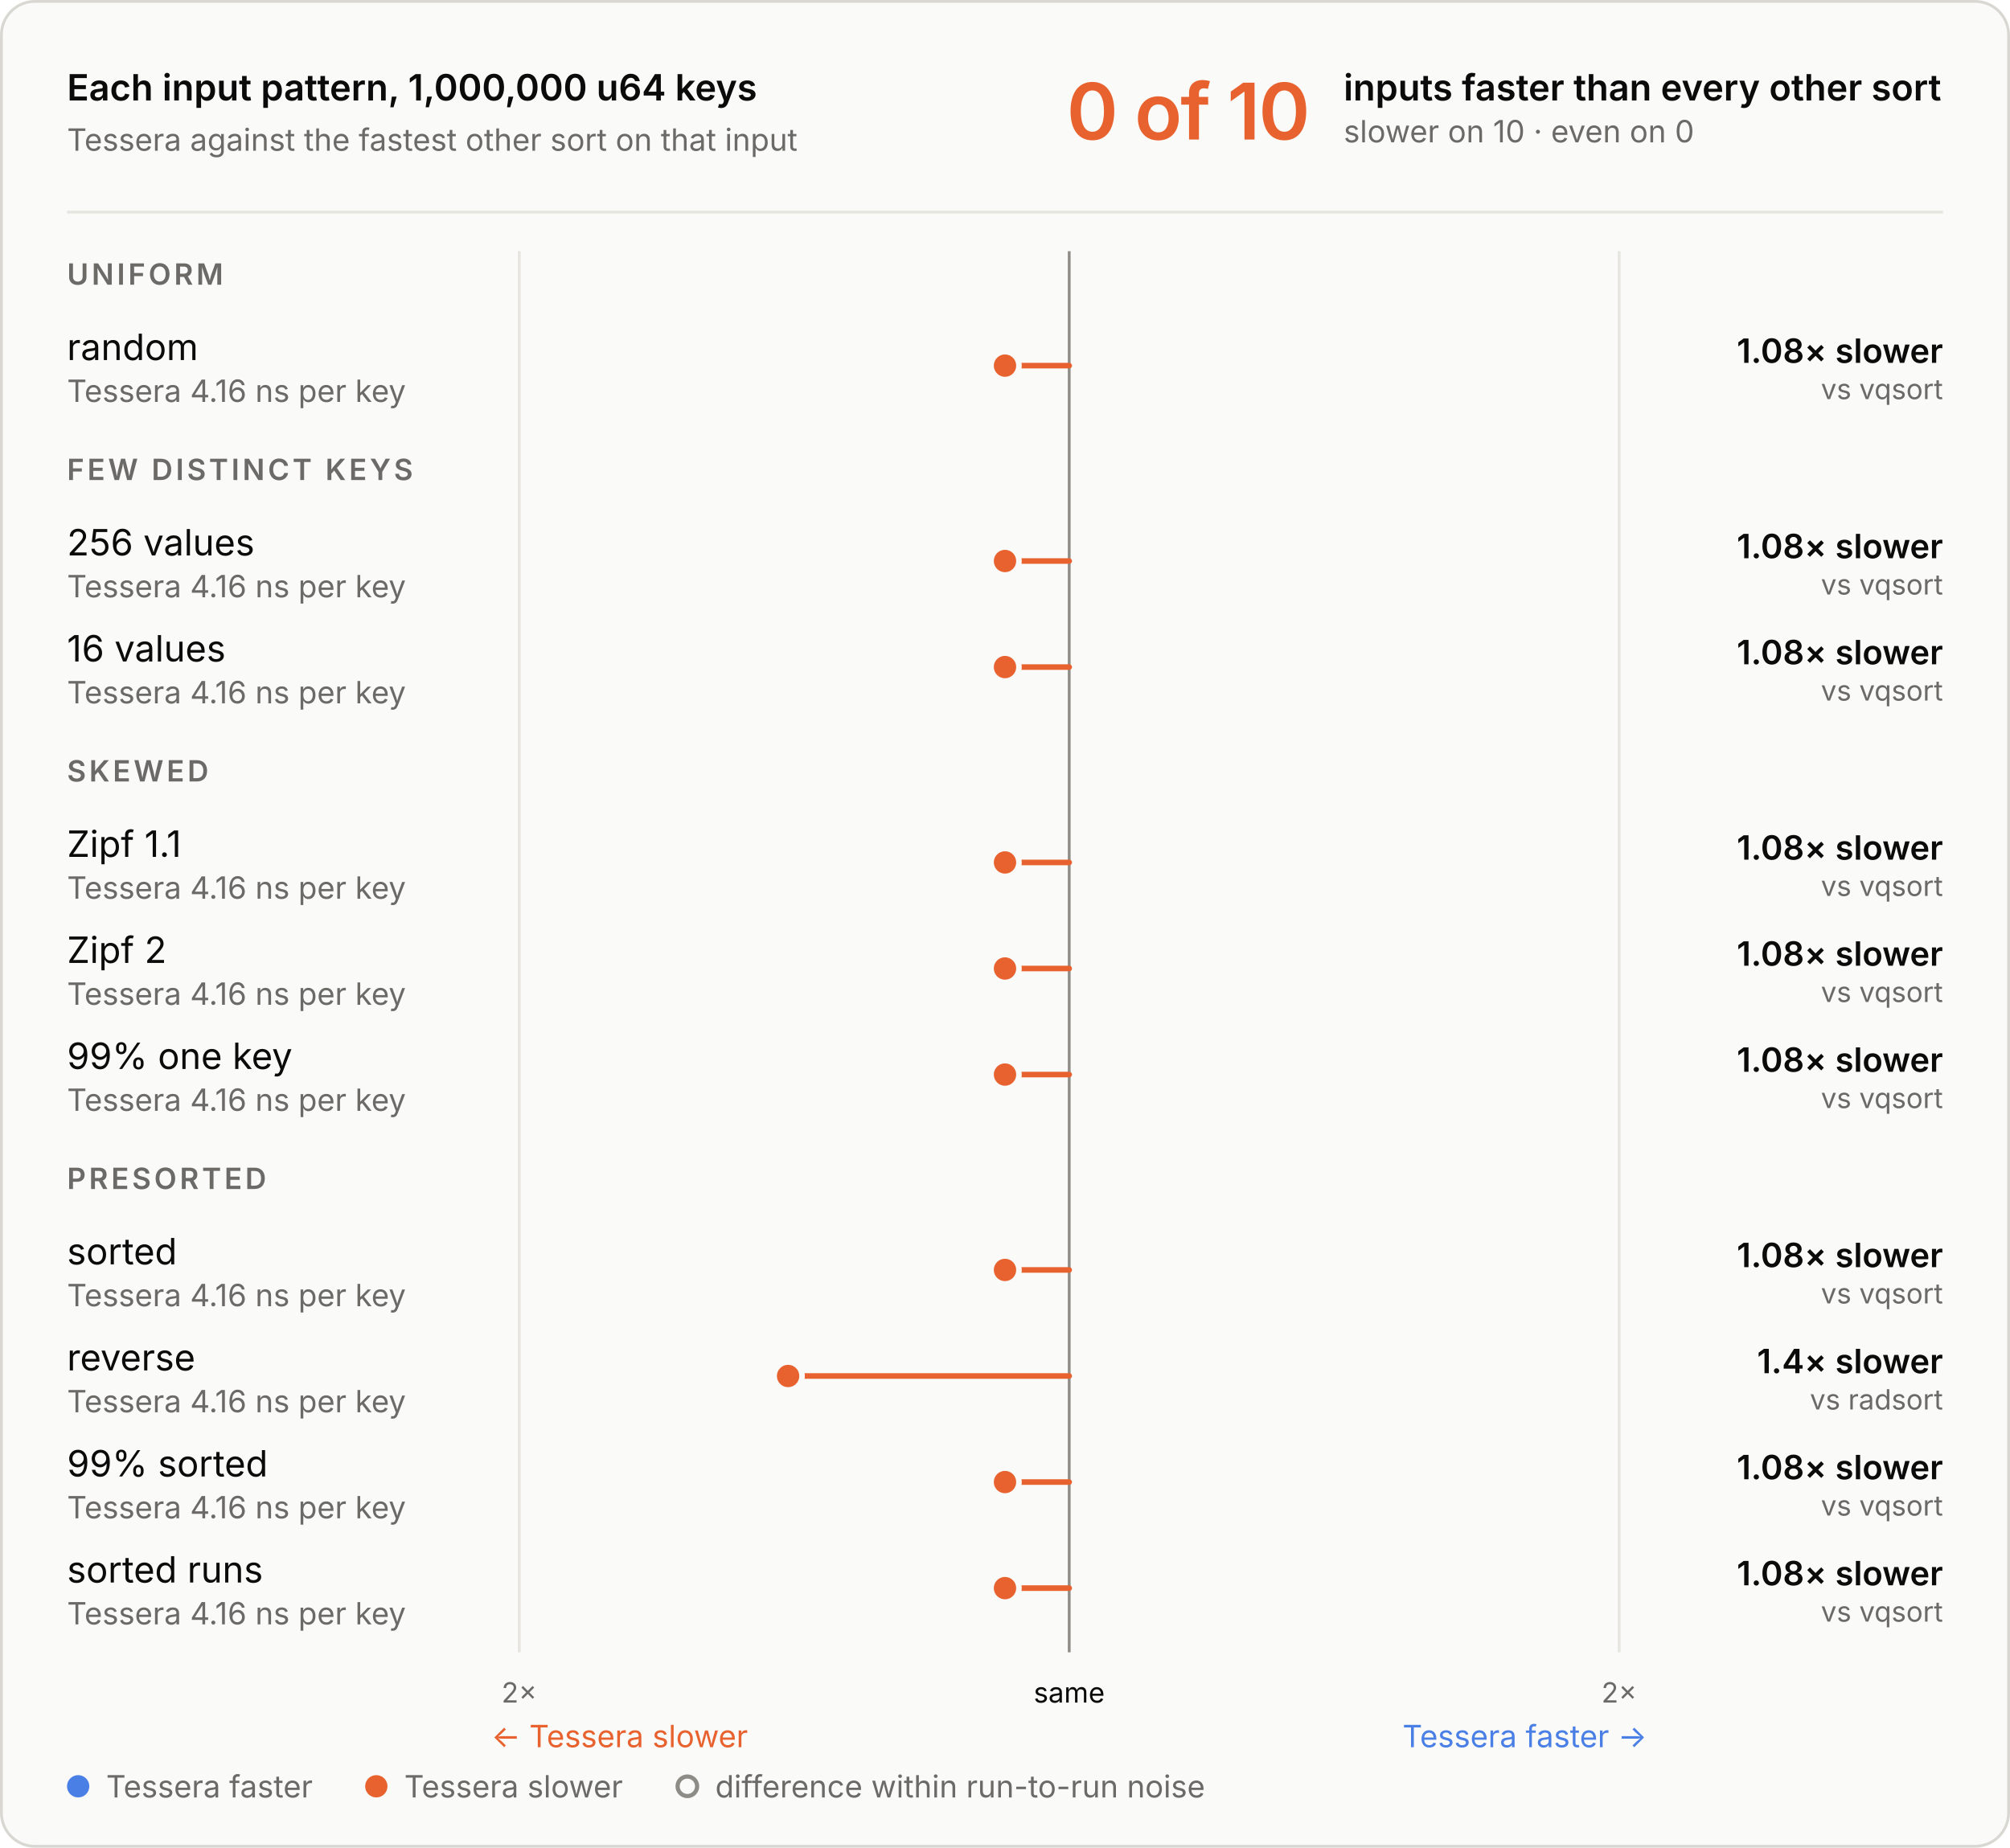
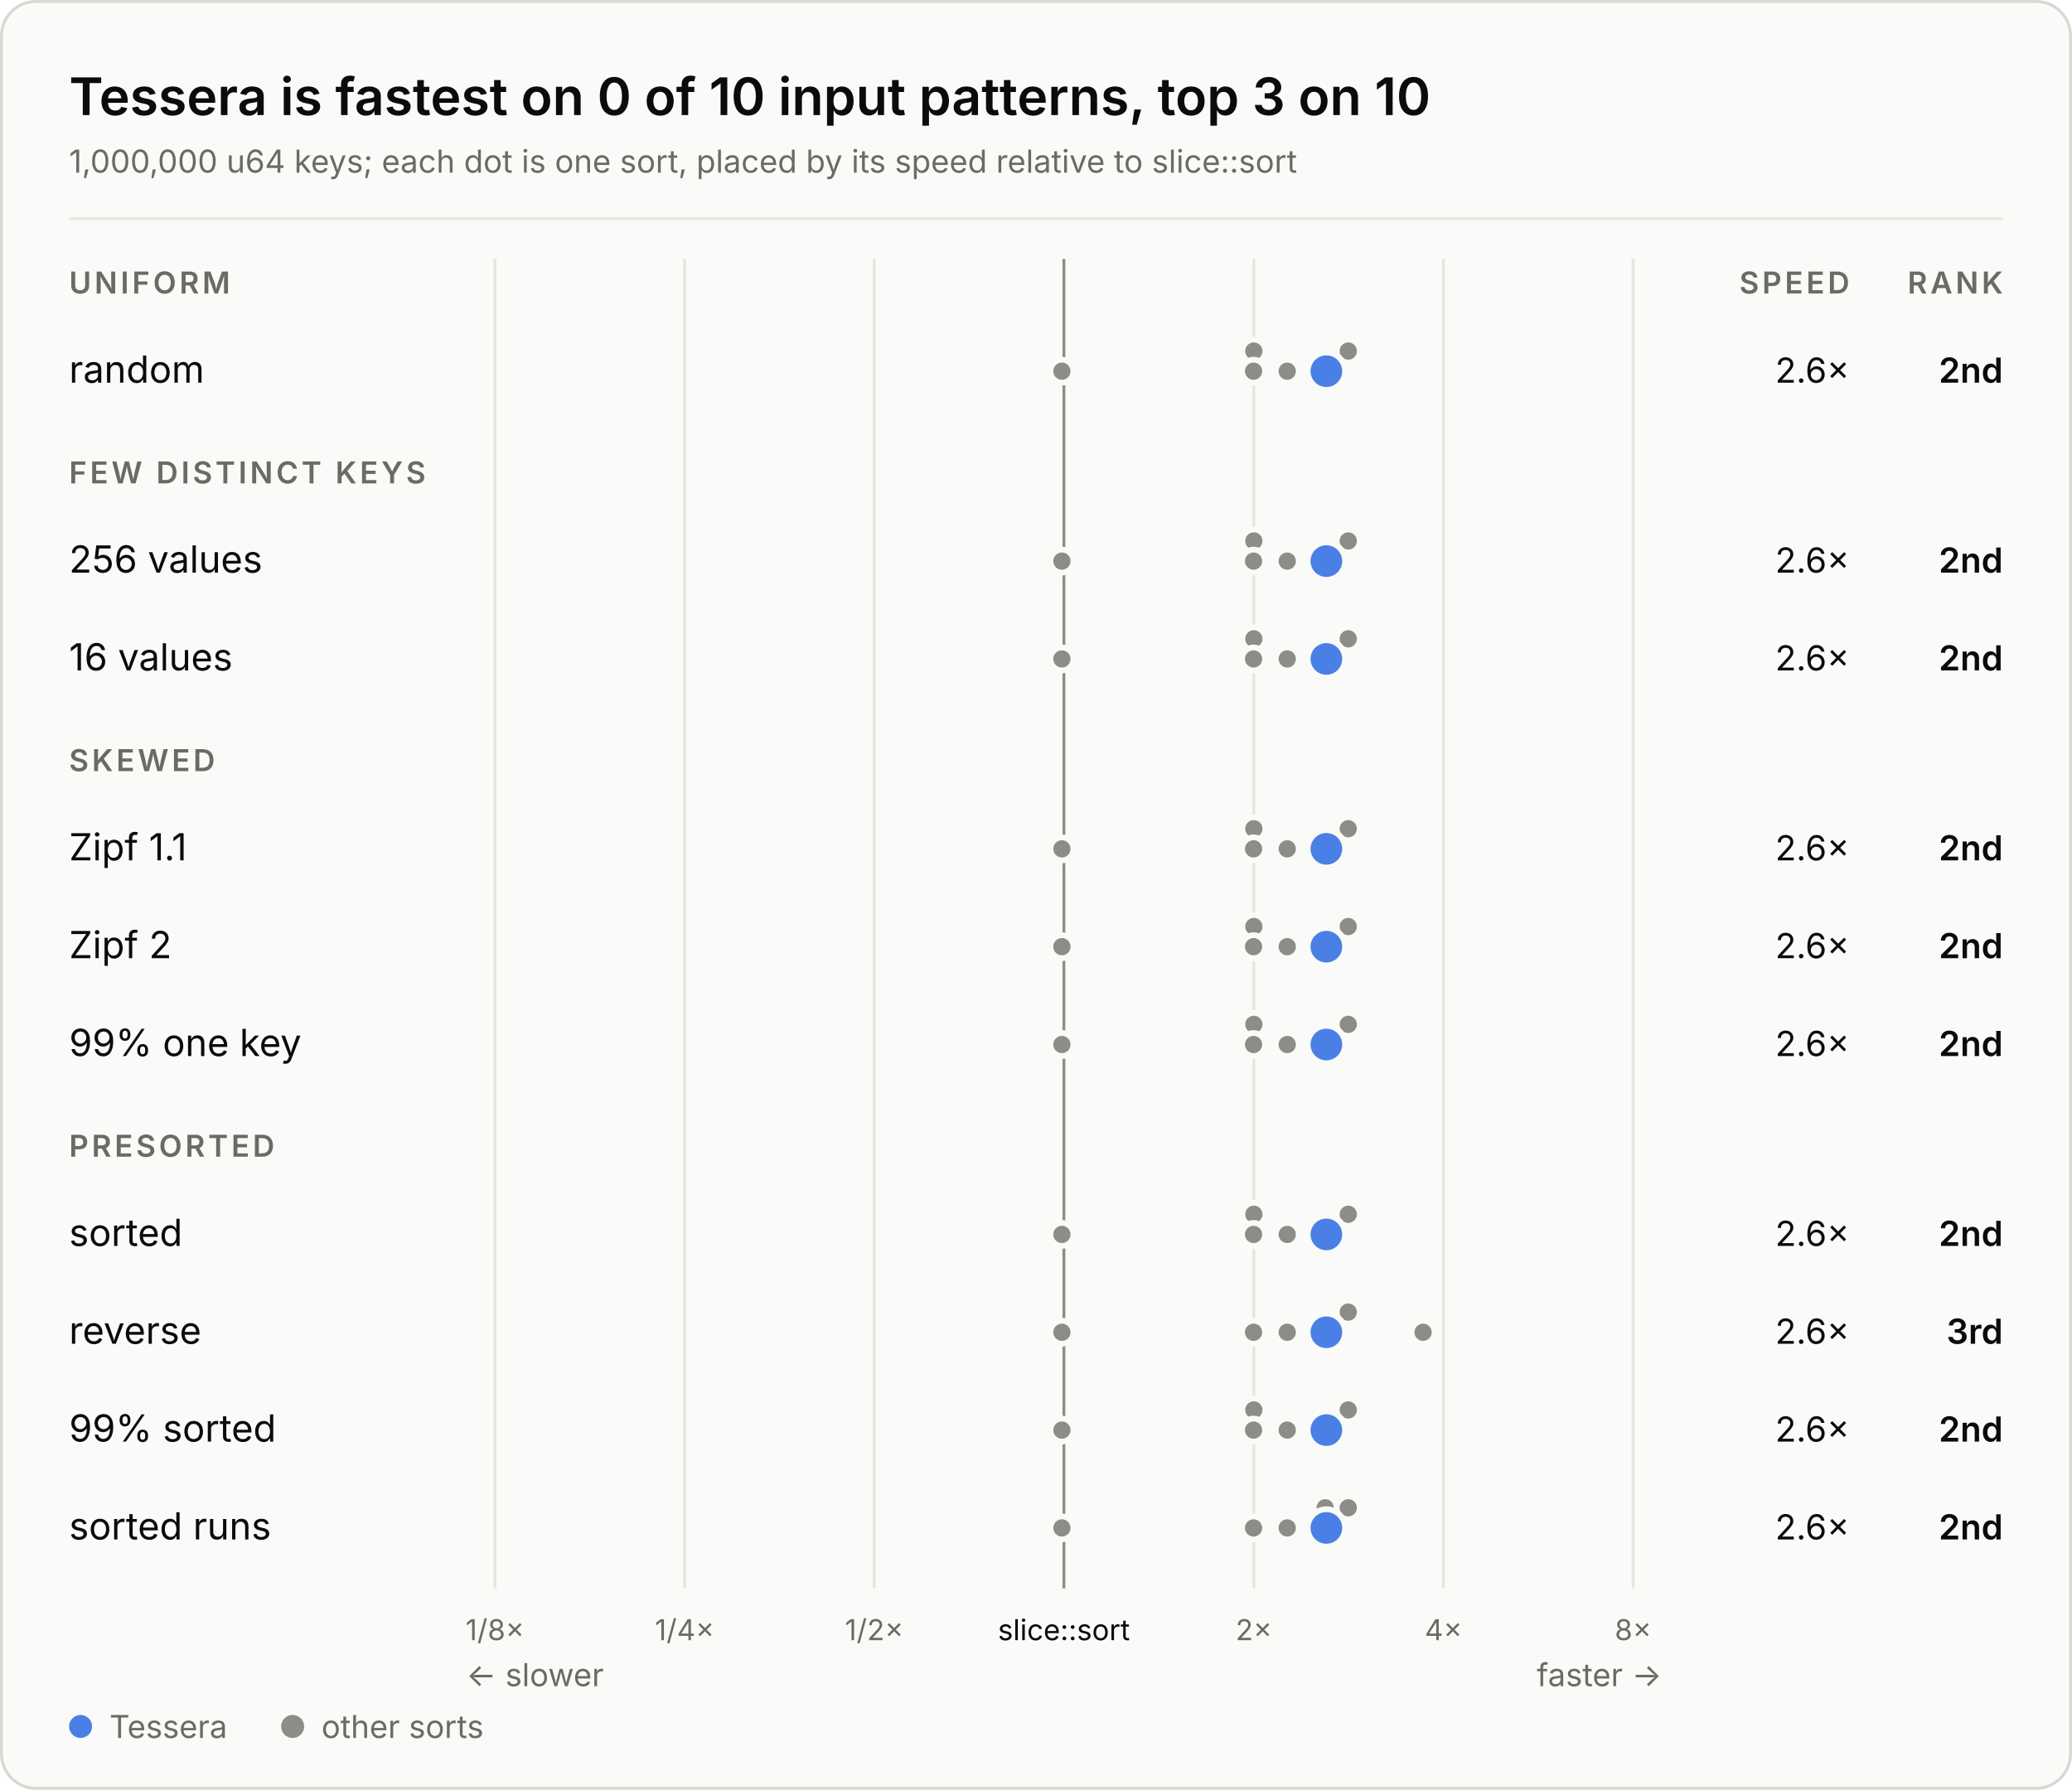
- <svg xmlns="http://www.w3.org/2000/svg" viewBox="0 0 720 662" width="720" height="662" role="img" aria-labelledby="t d">
+ <svg xmlns="http://www.w3.org/2000/svg" viewBox="0 0 720 622" width="720" height="622" role="img" aria-labelledby="t d">
  <style>
  .panel { fill: #fafaf8; stroke: #d8d7d2; } .ring { stroke: #fafaf8; }
  .ink { fill: #0b0b0b; } .muted { fill: #6b6a66; } .rule { stroke: #e6e5e0; } .axis { stroke: #8d8c86; }
  .tag { fill: none; stroke: #c9c8c2; }
  .slower { fill: #e8622f; } .faster { fill: #4a80e6; }
  .stem-slower { stroke: #e8622f; } .stem-faster { stroke: #4a80e6; }
  .within { fill: #fafaf8; stroke: #8d8c86; }
  text { font-family: Inter, -apple-system, BlinkMacSystemFont, "Segoe UI", Helvetica, Arial, sans-serif; font-size: 13px; font-feature-settings: "tnum", "cv11"; }
  .val { font-size: 12px; } .sub { font-size: 11px; } .tiny { font-size: 10px; } .strong { font-weight: 600; }
  .hero { font-size: 28px; font-weight: 600; letter-spacing: -0.6px; font-feature-settings: "pnum"; }
  .stat { font-size: 18px; font-weight: 600; }
  .caps { font-size: 10.5px; font-weight: 600; letter-spacing: 1.1px; }
  @media (prefers-color-scheme: dark) {
    .panel { fill: #1e1e1d; stroke: #3a3a37; } .ring { stroke: #1e1e1d; }
    .ink { fill: #e8e7e3; } .muted { fill: #a3a29b; } .rule { stroke: #30302e; } .axis { stroke: #6f6e69; }
    .tag { stroke: #4a4a46; }
    .within { fill: #1e1e1d; stroke: #6f6e69; }
  }
</style>
  <style>
  .mark { fill: #8d8c86; } .stroke-mark { stroke: #8d8c86; }
</style>
-   <rect class="panel" x="0.5" y="0.5" width="719" height="661" rx="12" />
-   <text class="ink strong" x="24.0" y="36.0">Each input pattern, 1,000,000 u64 keys</text>
-   <text class="muted sub" x="24.0" y="54.0">Tessera against the fastest other sort on that input</text>
-   <text class="hero slower" x="469.3" y="50.0" text-anchor="end">0 of 10</text>
-   <text class="ink strong" x="481.3" y="36.0">inputs faster than every other sort</text>
-   <text class="muted sub" x="481.3" y="51.0">slower on 10 · even on 0</text>
+   <rect class="panel" x="0.5" y="0.5" width="719" height="621" rx="12" />
+   <text class="ink stat" x="24.0" y="40.0">Tessera is fastest on 0 of 10 input patterns, top 3 on 10</text>
+   <text class="muted sub" x="24.0" y="60.0">1,000,000 u64 keys; each dot is one sort, placed by its speed relative to slice::sort</text>
  <line class="rule" x1="24" x2="696" y1="76" y2="76" stroke-width="1" />
-   <line class="axis" x1="383.0" x2="383.0" y1="90" y2="592" stroke-width="1" />
-   <text class="ink tiny" x="383.0" y="610.0" text-anchor="middle">same</text>
-   <line class="rule" x1="580.0" x2="580.0" y1="90" y2="592" stroke-width="1" />
-   <text class="muted tiny" x="580.0" y="610.0" text-anchor="middle">2×</text>
-   <line class="rule" x1="186.0" x2="186.0" y1="90" y2="592" stroke-width="1" />
-   <text class="muted tiny" x="186.0" y="610.0" text-anchor="middle">2×</text>
-   <text class="slower sub" x="176.0" y="626.0">← Tessera slower</text>
-   <text class="faster sub" x="590.0" y="626.0" text-anchor="end">Tessera faster →</text>
+   <line class="axis" x1="369.7" x2="369.7" y1="90" y2="552" stroke-width="1" />
+   <text class="ink tiny" x="369.7" y="570.0" text-anchor="middle">slice::sort</text>
+   <line class="rule" x1="435.7" x2="435.7" y1="90" y2="552" stroke-width="1" />
+   <text class="muted tiny" x="435.7" y="570.0" text-anchor="middle">2×</text>
+   <line class="rule" x1="303.8" x2="303.8" y1="90" y2="552" stroke-width="1" />
+   <text class="muted tiny" x="303.8" y="570.0" text-anchor="middle">1/2×</text>
+   <line class="rule" x1="501.6" x2="501.6" y1="90" y2="552" stroke-width="1" />
+   <text class="muted tiny" x="501.6" y="570.0" text-anchor="middle">4×</text>
+   <line class="rule" x1="237.9" x2="237.9" y1="90" y2="552" stroke-width="1" />
+   <text class="muted tiny" x="237.9" y="570.0" text-anchor="middle">1/4×</text>
+   <line class="rule" x1="567.5" x2="567.5" y1="90" y2="552" stroke-width="1" />
+   <text class="muted tiny" x="567.5" y="570.0" text-anchor="middle">8×</text>
+   <line class="rule" x1="172.0" x2="172.0" y1="90" y2="552" stroke-width="1" />
+   <text class="muted tiny" x="172.0" y="570.0" text-anchor="middle">1/8×</text>
+   <text class="muted sub" x="162.0" y="586.0">← slower</text>
+   <text class="muted sub" x="577.5" y="586.0" text-anchor="end">faster →</text>
+   <text class="caps muted" x="642.7" y="102.0" text-anchor="end">SPEED</text>
+   <text class="caps muted" x="696.0" y="102.0" text-anchor="end">RANK</text>
  <text class="caps muted" x="24.0" y="102.0">UNIFORM</text>
-   <text class="ink" x="24.0" y="129.0">random</text>
-   <text class="muted sub" x="24.0" y="144.0">Tessera 4.16 ns per key</text>
-   <line class="stem-slower" x1="383.0" x2="360.0" y1="131" y2="131" stroke-width="2" stroke-linecap="round" />
-   <circle class="slower ring" cx="360.0" cy="131" r="5" stroke-width="2" />
-   <text class="val ink strong" x="696.0" y="130.0" text-anchor="end">1.08× slower</text>
-   <text class="muted tiny" x="696.0" y="143.0" text-anchor="end">vs vqsort</text>
-   <text class="caps muted" x="24.0" y="172.0">FEW DISTINCT KEYS</text>
+   <text class="ink" x="24.0" y="133.0">random</text>
+   <circle class="mark ring" cx="435.7" cy="122" r="4" stroke-width="2" />
+   <circle class="mark ring" cx="369.0" cy="129" r="4" stroke-width="2" />
+   <circle class="mark ring" cx="435.6" cy="129" r="4" stroke-width="2" />
+   <circle class="mark ring" cx="447.3" cy="129" r="4" stroke-width="2" />
+   <circle class="mark ring" cx="468.5" cy="122" r="4" stroke-width="2" />
+   <circle class="faster ring" cx="460.9" cy="129" r="6.5" stroke-width="2" />
+   <text class="val ink" x="642.7" y="133.0" text-anchor="end">2.6×</text>
+   <text class="val ink strong" x="696.0" y="133.0" text-anchor="end">2nd</text>
+   <text class="caps muted" x="24.0" y="168.0">FEW DISTINCT KEYS</text>
  <text class="ink" x="24.0" y="199.0">256 values</text>
-   <text class="muted sub" x="24.0" y="214.0">Tessera 4.16 ns per key</text>
-   <line class="stem-slower" x1="383.0" x2="360.0" y1="201" y2="201" stroke-width="2" stroke-linecap="round" />
-   <circle class="slower ring" cx="360.0" cy="201" r="5" stroke-width="2" />
-   <text class="val ink strong" x="696.0" y="200.0" text-anchor="end">1.08× slower</text>
-   <text class="muted tiny" x="696.0" y="213.0" text-anchor="end">vs vqsort</text>
-   <text class="ink" x="24.0" y="237.0">16 values</text>
-   <text class="muted sub" x="24.0" y="252.0">Tessera 4.16 ns per key</text>
-   <line class="stem-slower" x1="383.0" x2="360.0" y1="239" y2="239" stroke-width="2" stroke-linecap="round" />
-   <circle class="slower ring" cx="360.0" cy="239" r="5" stroke-width="2" />
-   <text class="val ink strong" x="696.0" y="238.0" text-anchor="end">1.08× slower</text>
-   <text class="muted tiny" x="696.0" y="251.0" text-anchor="end">vs vqsort</text>
-   <text class="caps muted" x="24.0" y="280.0">SKEWED</text>
-   <text class="ink" x="24.0" y="307.0">Zipf 1.1</text>
-   <text class="muted sub" x="24.0" y="322.0">Tessera 4.16 ns per key</text>
-   <line class="stem-slower" x1="383.0" x2="360.0" y1="309" y2="309" stroke-width="2" stroke-linecap="round" />
-   <circle class="slower ring" cx="360.0" cy="309" r="5" stroke-width="2" />
-   <text class="val ink strong" x="696.0" y="308.0" text-anchor="end">1.08× slower</text>
-   <text class="muted tiny" x="696.0" y="321.0" text-anchor="end">vs vqsort</text>
-   <text class="ink" x="24.0" y="345.0">Zipf 2</text>
-   <text class="muted sub" x="24.0" y="360.0">Tessera 4.16 ns per key</text>
-   <line class="stem-slower" x1="383.0" x2="360.0" y1="347" y2="347" stroke-width="2" stroke-linecap="round" />
-   <circle class="slower ring" cx="360.0" cy="347" r="5" stroke-width="2" />
-   <text class="val ink strong" x="696.0" y="346.0" text-anchor="end">1.08× slower</text>
-   <text class="muted tiny" x="696.0" y="359.0" text-anchor="end">vs vqsort</text>
-   <text class="ink" x="24.0" y="383.0">99% one key</text>
-   <text class="muted sub" x="24.0" y="398.0">Tessera 4.16 ns per key</text>
-   <line class="stem-slower" x1="383.0" x2="360.0" y1="385" y2="385" stroke-width="2" stroke-linecap="round" />
-   <circle class="slower ring" cx="360.0" cy="385" r="5" stroke-width="2" />
-   <text class="val ink strong" x="696.0" y="384.0" text-anchor="end">1.08× slower</text>
-   <text class="muted tiny" x="696.0" y="397.0" text-anchor="end">vs vqsort</text>
-   <text class="caps muted" x="24.0" y="426.0">PRESORTED</text>
-   <text class="ink" x="24.0" y="453.0">sorted</text>
-   <text class="muted sub" x="24.0" y="468.0">Tessera 4.16 ns per key</text>
-   <line class="stem-slower" x1="383.0" x2="360.0" y1="455" y2="455" stroke-width="2" stroke-linecap="round" />
-   <circle class="slower ring" cx="360.0" cy="455" r="5" stroke-width="2" />
-   <text class="val ink strong" x="696.0" y="454.0" text-anchor="end">1.08× slower</text>
-   <text class="muted tiny" x="696.0" y="467.0" text-anchor="end">vs vqsort</text>
-   <text class="ink" x="24.0" y="491.0">reverse</text>
-   <text class="muted sub" x="24.0" y="506.0">Tessera 4.16 ns per key</text>
-   <line class="stem-slower" x1="383.0" x2="282.3" y1="493" y2="493" stroke-width="2" stroke-linecap="round" />
-   <circle class="slower ring" cx="282.3" cy="493" r="5" stroke-width="2" />
-   <text class="val ink strong" x="696.0" y="492.0" text-anchor="end">1.4× slower</text>
-   <text class="muted tiny" x="696.0" y="505.0" text-anchor="end">vs radsort</text>
-   <text class="ink" x="24.0" y="529.0">99% sorted</text>
-   <text class="muted sub" x="24.0" y="544.0">Tessera 4.16 ns per key</text>
-   <line class="stem-slower" x1="383.0" x2="360.0" y1="531" y2="531" stroke-width="2" stroke-linecap="round" />
-   <circle class="slower ring" cx="360.0" cy="531" r="5" stroke-width="2" />
-   <text class="val ink strong" x="696.0" y="530.0" text-anchor="end">1.08× slower</text>
-   <text class="muted tiny" x="696.0" y="543.0" text-anchor="end">vs vqsort</text>
-   <text class="ink" x="24.0" y="567.0">sorted runs</text>
-   <text class="muted sub" x="24.0" y="582.0">Tessera 4.16 ns per key</text>
-   <line class="stem-slower" x1="383.0" x2="360.0" y1="569" y2="569" stroke-width="2" stroke-linecap="round" />
-   <circle class="slower ring" cx="360.0" cy="569" r="5" stroke-width="2" />
-   <text class="val ink strong" x="696.0" y="568.0" text-anchor="end">1.08× slower</text>
-   <text class="muted tiny" x="696.0" y="581.0" text-anchor="end">vs vqsort</text>
-   <circle class="faster" cx="28" cy="640" r="4" />
-   <text class="muted sub" x="38.0" y="644.0">Tessera faster</text>
-   <circle class="slower" cx="134.8" cy="640" r="4" />
-   <text class="muted sub" x="144.8" y="644.0">Tessera slower</text>
-   <circle class="within" cx="246.22" cy="640" r="3.5" stroke-width="1.5" />
-   <text class="muted sub" x="256.2" y="644.0">difference within run-to-run noise</text>
+   <circle class="mark ring" cx="435.7" cy="188" r="4" stroke-width="2" />
+   <circle class="mark ring" cx="369.0" cy="195" r="4" stroke-width="2" />
+   <circle class="mark ring" cx="435.6" cy="195" r="4" stroke-width="2" />
+   <circle class="mark ring" cx="447.3" cy="195" r="4" stroke-width="2" />
+   <circle class="mark ring" cx="468.5" cy="188" r="4" stroke-width="2" />
+   <circle class="faster ring" cx="460.9" cy="195" r="6.5" stroke-width="2" />
+   <text class="val ink" x="642.7" y="199.0" text-anchor="end">2.6×</text>
+   <text class="val ink strong" x="696.0" y="199.0" text-anchor="end">2nd</text>
+   <text class="ink" x="24.0" y="233.0">16 values</text>
+   <circle class="mark ring" cx="435.7" cy="222" r="4" stroke-width="2" />
+   <circle class="mark ring" cx="369.0" cy="229" r="4" stroke-width="2" />
+   <circle class="mark ring" cx="435.6" cy="229" r="4" stroke-width="2" />
+   <circle class="mark ring" cx="447.3" cy="229" r="4" stroke-width="2" />
+   <circle class="mark ring" cx="468.5" cy="222" r="4" stroke-width="2" />
+   <circle class="faster ring" cx="460.9" cy="229" r="6.5" stroke-width="2" />
+   <text class="val ink" x="642.7" y="233.0" text-anchor="end">2.6×</text>
+   <text class="val ink strong" x="696.0" y="233.0" text-anchor="end">2nd</text>
+   <text class="caps muted" x="24.0" y="268.0">SKEWED</text>
+   <text class="ink" x="24.0" y="299.0">Zipf 1.1</text>
+   <circle class="mark ring" cx="435.7" cy="288" r="4" stroke-width="2" />
+   <circle class="mark ring" cx="369.0" cy="295" r="4" stroke-width="2" />
+   <circle class="mark ring" cx="435.6" cy="295" r="4" stroke-width="2" />
+   <circle class="mark ring" cx="447.3" cy="295" r="4" stroke-width="2" />
+   <circle class="mark ring" cx="468.5" cy="288" r="4" stroke-width="2" />
+   <circle class="faster ring" cx="460.9" cy="295" r="6.5" stroke-width="2" />
+   <text class="val ink" x="642.7" y="299.0" text-anchor="end">2.6×</text>
+   <text class="val ink strong" x="696.0" y="299.0" text-anchor="end">2nd</text>
+   <text class="ink" x="24.0" y="333.0">Zipf 2</text>
+   <circle class="mark ring" cx="435.7" cy="322" r="4" stroke-width="2" />
+   <circle class="mark ring" cx="369.0" cy="329" r="4" stroke-width="2" />
+   <circle class="mark ring" cx="435.6" cy="329" r="4" stroke-width="2" />
+   <circle class="mark ring" cx="447.3" cy="329" r="4" stroke-width="2" />
+   <circle class="mark ring" cx="468.5" cy="322" r="4" stroke-width="2" />
+   <circle class="faster ring" cx="460.9" cy="329" r="6.5" stroke-width="2" />
+   <text class="val ink" x="642.7" y="333.0" text-anchor="end">2.6×</text>
+   <text class="val ink strong" x="696.0" y="333.0" text-anchor="end">2nd</text>
+   <text class="ink" x="24.0" y="367.0">99% one key</text>
+   <circle class="mark ring" cx="435.7" cy="356" r="4" stroke-width="2" />
+   <circle class="mark ring" cx="369.0" cy="363" r="4" stroke-width="2" />
+   <circle class="mark ring" cx="435.6" cy="363" r="4" stroke-width="2" />
+   <circle class="mark ring" cx="447.3" cy="363" r="4" stroke-width="2" />
+   <circle class="mark ring" cx="468.5" cy="356" r="4" stroke-width="2" />
+   <circle class="faster ring" cx="460.9" cy="363" r="6.5" stroke-width="2" />
+   <text class="val ink" x="642.7" y="367.0" text-anchor="end">2.6×</text>
+   <text class="val ink strong" x="696.0" y="367.0" text-anchor="end">2nd</text>
+   <text class="caps muted" x="24.0" y="402.0">PRESORTED</text>
+   <text class="ink" x="24.0" y="433.0">sorted</text>
+   <circle class="mark ring" cx="435.7" cy="422" r="4" stroke-width="2" />
+   <circle class="mark ring" cx="369.0" cy="429" r="4" stroke-width="2" />
+   <circle class="mark ring" cx="435.6" cy="429" r="4" stroke-width="2" />
+   <circle class="mark ring" cx="447.3" cy="429" r="4" stroke-width="2" />
+   <circle class="mark ring" cx="468.5" cy="422" r="4" stroke-width="2" />
+   <circle class="faster ring" cx="460.9" cy="429" r="6.5" stroke-width="2" />
+   <text class="val ink" x="642.7" y="433.0" text-anchor="end">2.6×</text>
+   <text class="val ink strong" x="696.0" y="433.0" text-anchor="end">2nd</text>
+   <text class="ink" x="24.0" y="467.0">reverse</text>
+   <circle class="mark ring" cx="494.5" cy="463" r="4" stroke-width="2" />
+   <circle class="mark ring" cx="369.0" cy="463" r="4" stroke-width="2" />
+   <circle class="mark ring" cx="435.6" cy="463" r="4" stroke-width="2" />
+   <circle class="mark ring" cx="447.3" cy="463" r="4" stroke-width="2" />
+   <circle class="mark ring" cx="468.5" cy="456" r="4" stroke-width="2" />
+   <circle class="faster ring" cx="460.9" cy="463" r="6.5" stroke-width="2" />
+   <text class="val ink" x="642.7" y="467.0" text-anchor="end">2.6×</text>
+   <text class="val ink strong" x="696.0" y="467.0" text-anchor="end">3rd</text>
+   <text class="ink" x="24.0" y="501.0">99% sorted</text>
+   <circle class="mark ring" cx="435.7" cy="490" r="4" stroke-width="2" />
+   <circle class="mark ring" cx="369.0" cy="497" r="4" stroke-width="2" />
+   <circle class="mark ring" cx="435.6" cy="497" r="4" stroke-width="2" />
+   <circle class="mark ring" cx="447.3" cy="497" r="4" stroke-width="2" />
+   <circle class="mark ring" cx="468.5" cy="490" r="4" stroke-width="2" />
+   <circle class="faster ring" cx="460.9" cy="497" r="6.5" stroke-width="2" />
+   <text class="val ink" x="642.7" y="501.0" text-anchor="end">2.6×</text>
+   <text class="val ink strong" x="696.0" y="501.0" text-anchor="end">2nd</text>
+   <text class="ink" x="24.0" y="535.0">sorted runs</text>
+   <circle class="mark ring" cx="460.5" cy="524" r="4" stroke-width="2" />
+   <circle class="mark ring" cx="369.0" cy="531" r="4" stroke-width="2" />
+   <circle class="mark ring" cx="435.6" cy="531" r="4" stroke-width="2" />
+   <circle class="mark ring" cx="447.3" cy="531" r="4" stroke-width="2" />
+   <circle class="mark ring" cx="468.5" cy="524" r="4" stroke-width="2" />
+   <circle class="faster ring" cx="460.9" cy="531" r="6.5" stroke-width="2" />
+   <text class="val ink" x="642.7" y="535.0" text-anchor="end">2.6×</text>
+   <text class="val ink strong" x="696.0" y="535.0" text-anchor="end">2nd</text>
+   <circle class="faster" cx="28" cy="600" r="4" />
+   <text class="muted sub" x="38.0" y="604.0">Tessera</text>
+   <circle class="mark" cx="101.69" cy="600" r="4" />
+   <text class="muted sub" x="111.7" y="604.0">other sorts</text>
</svg>
